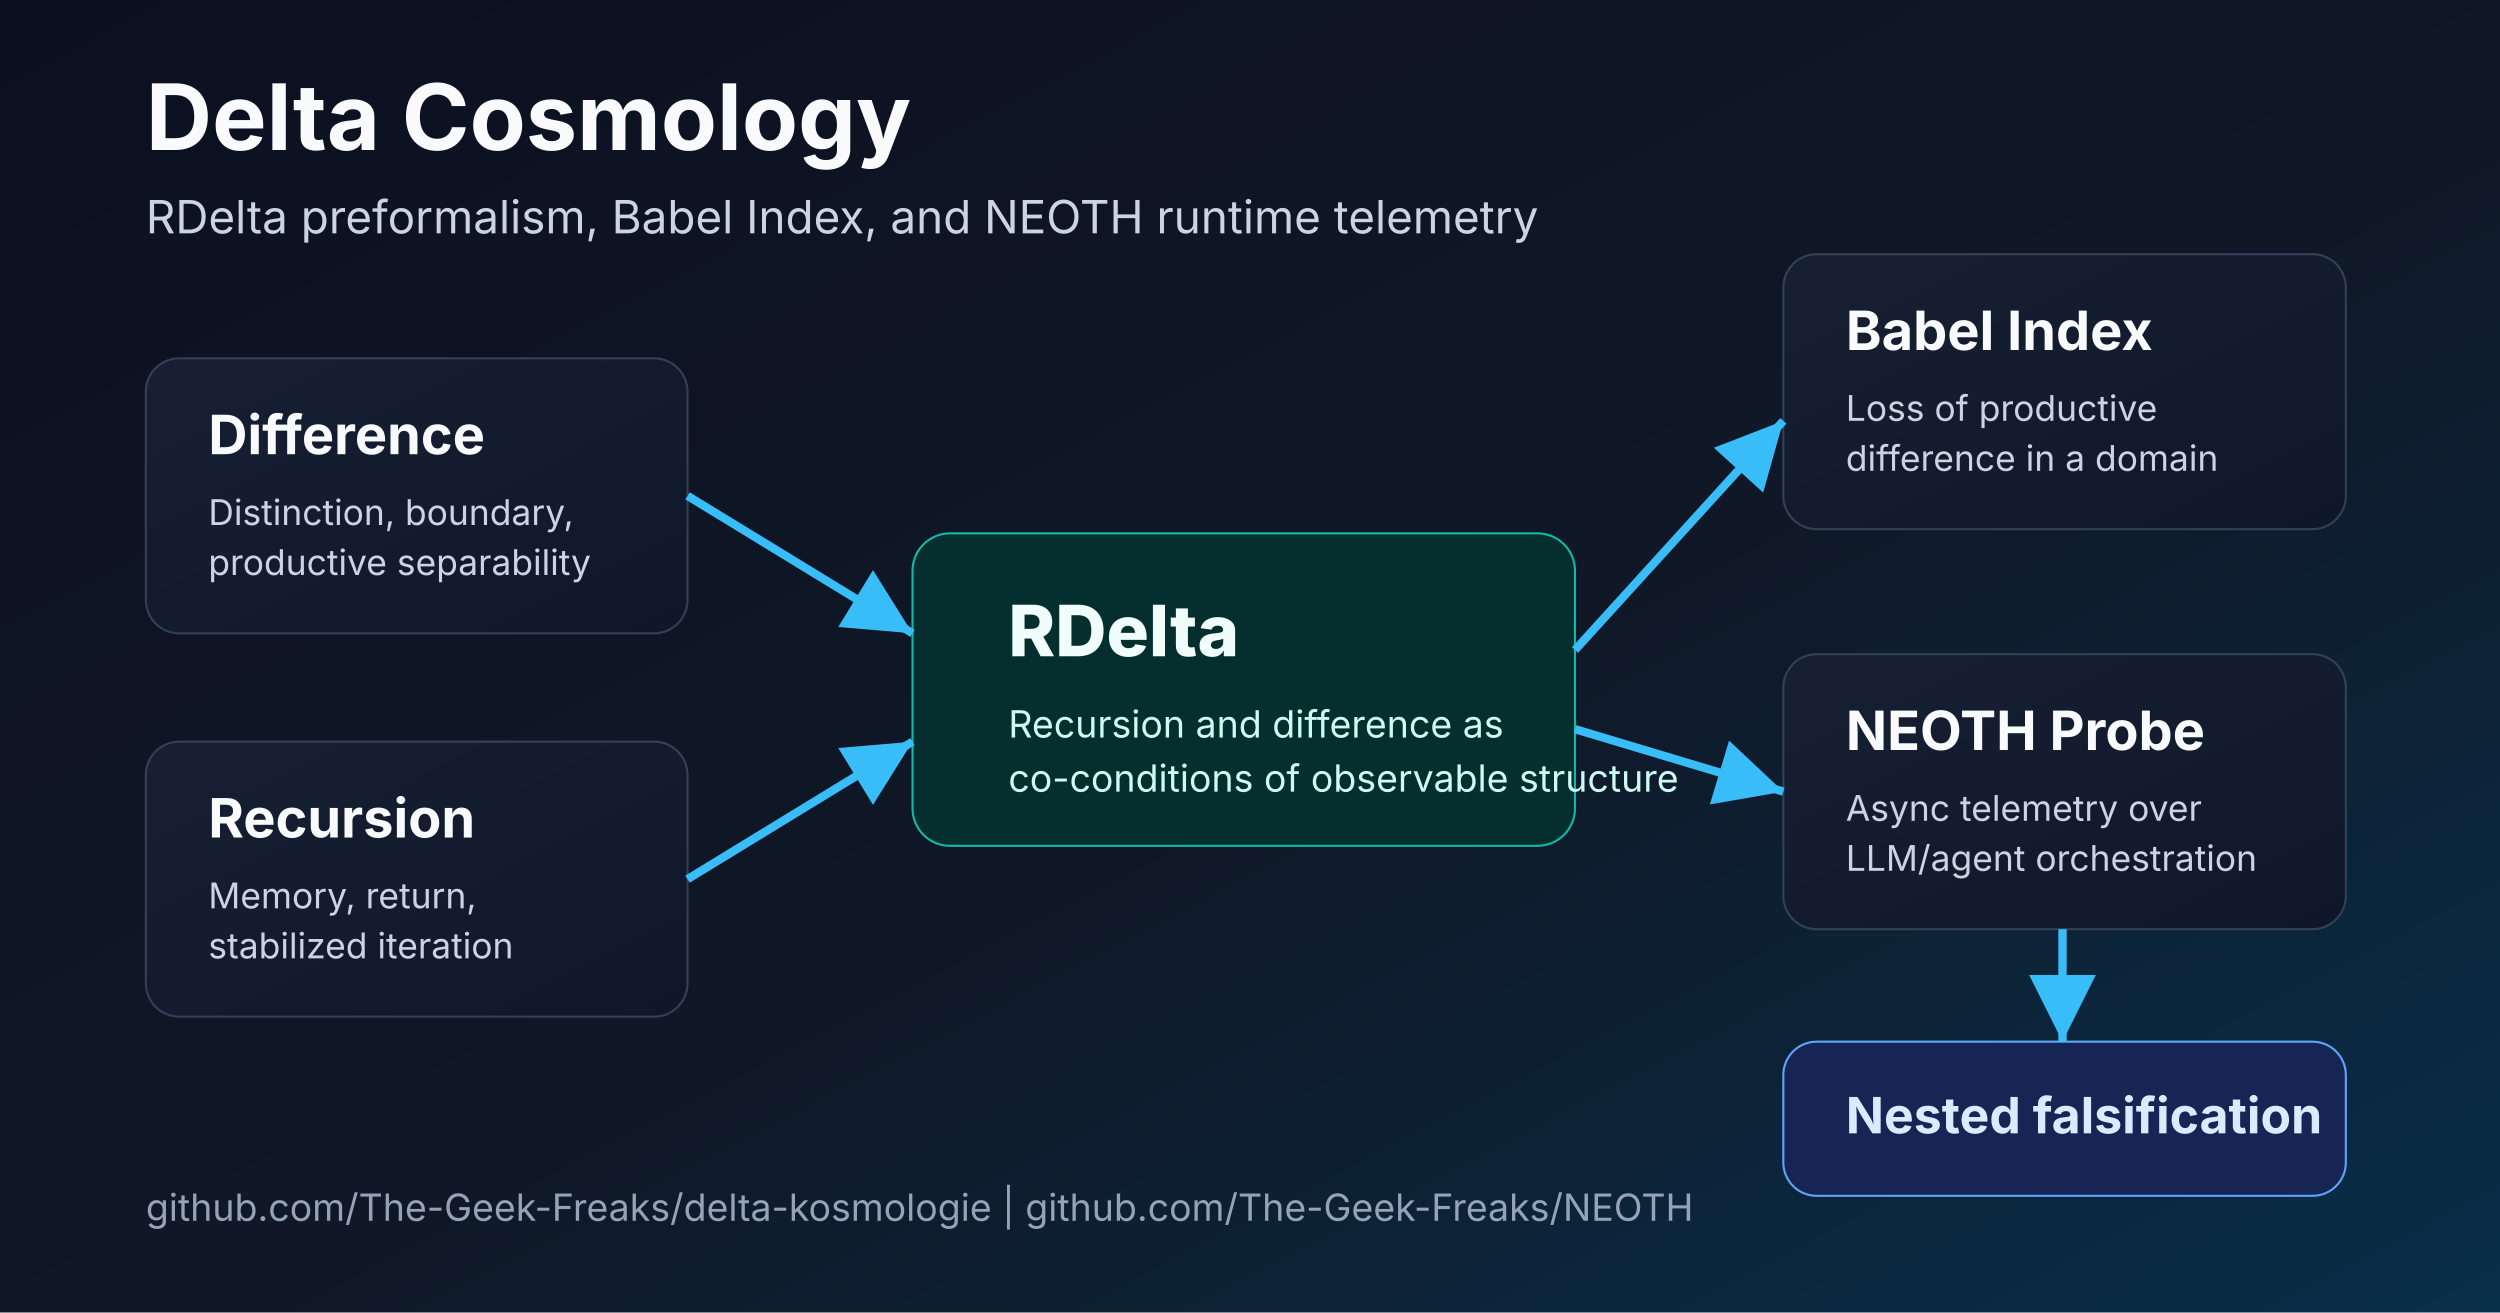
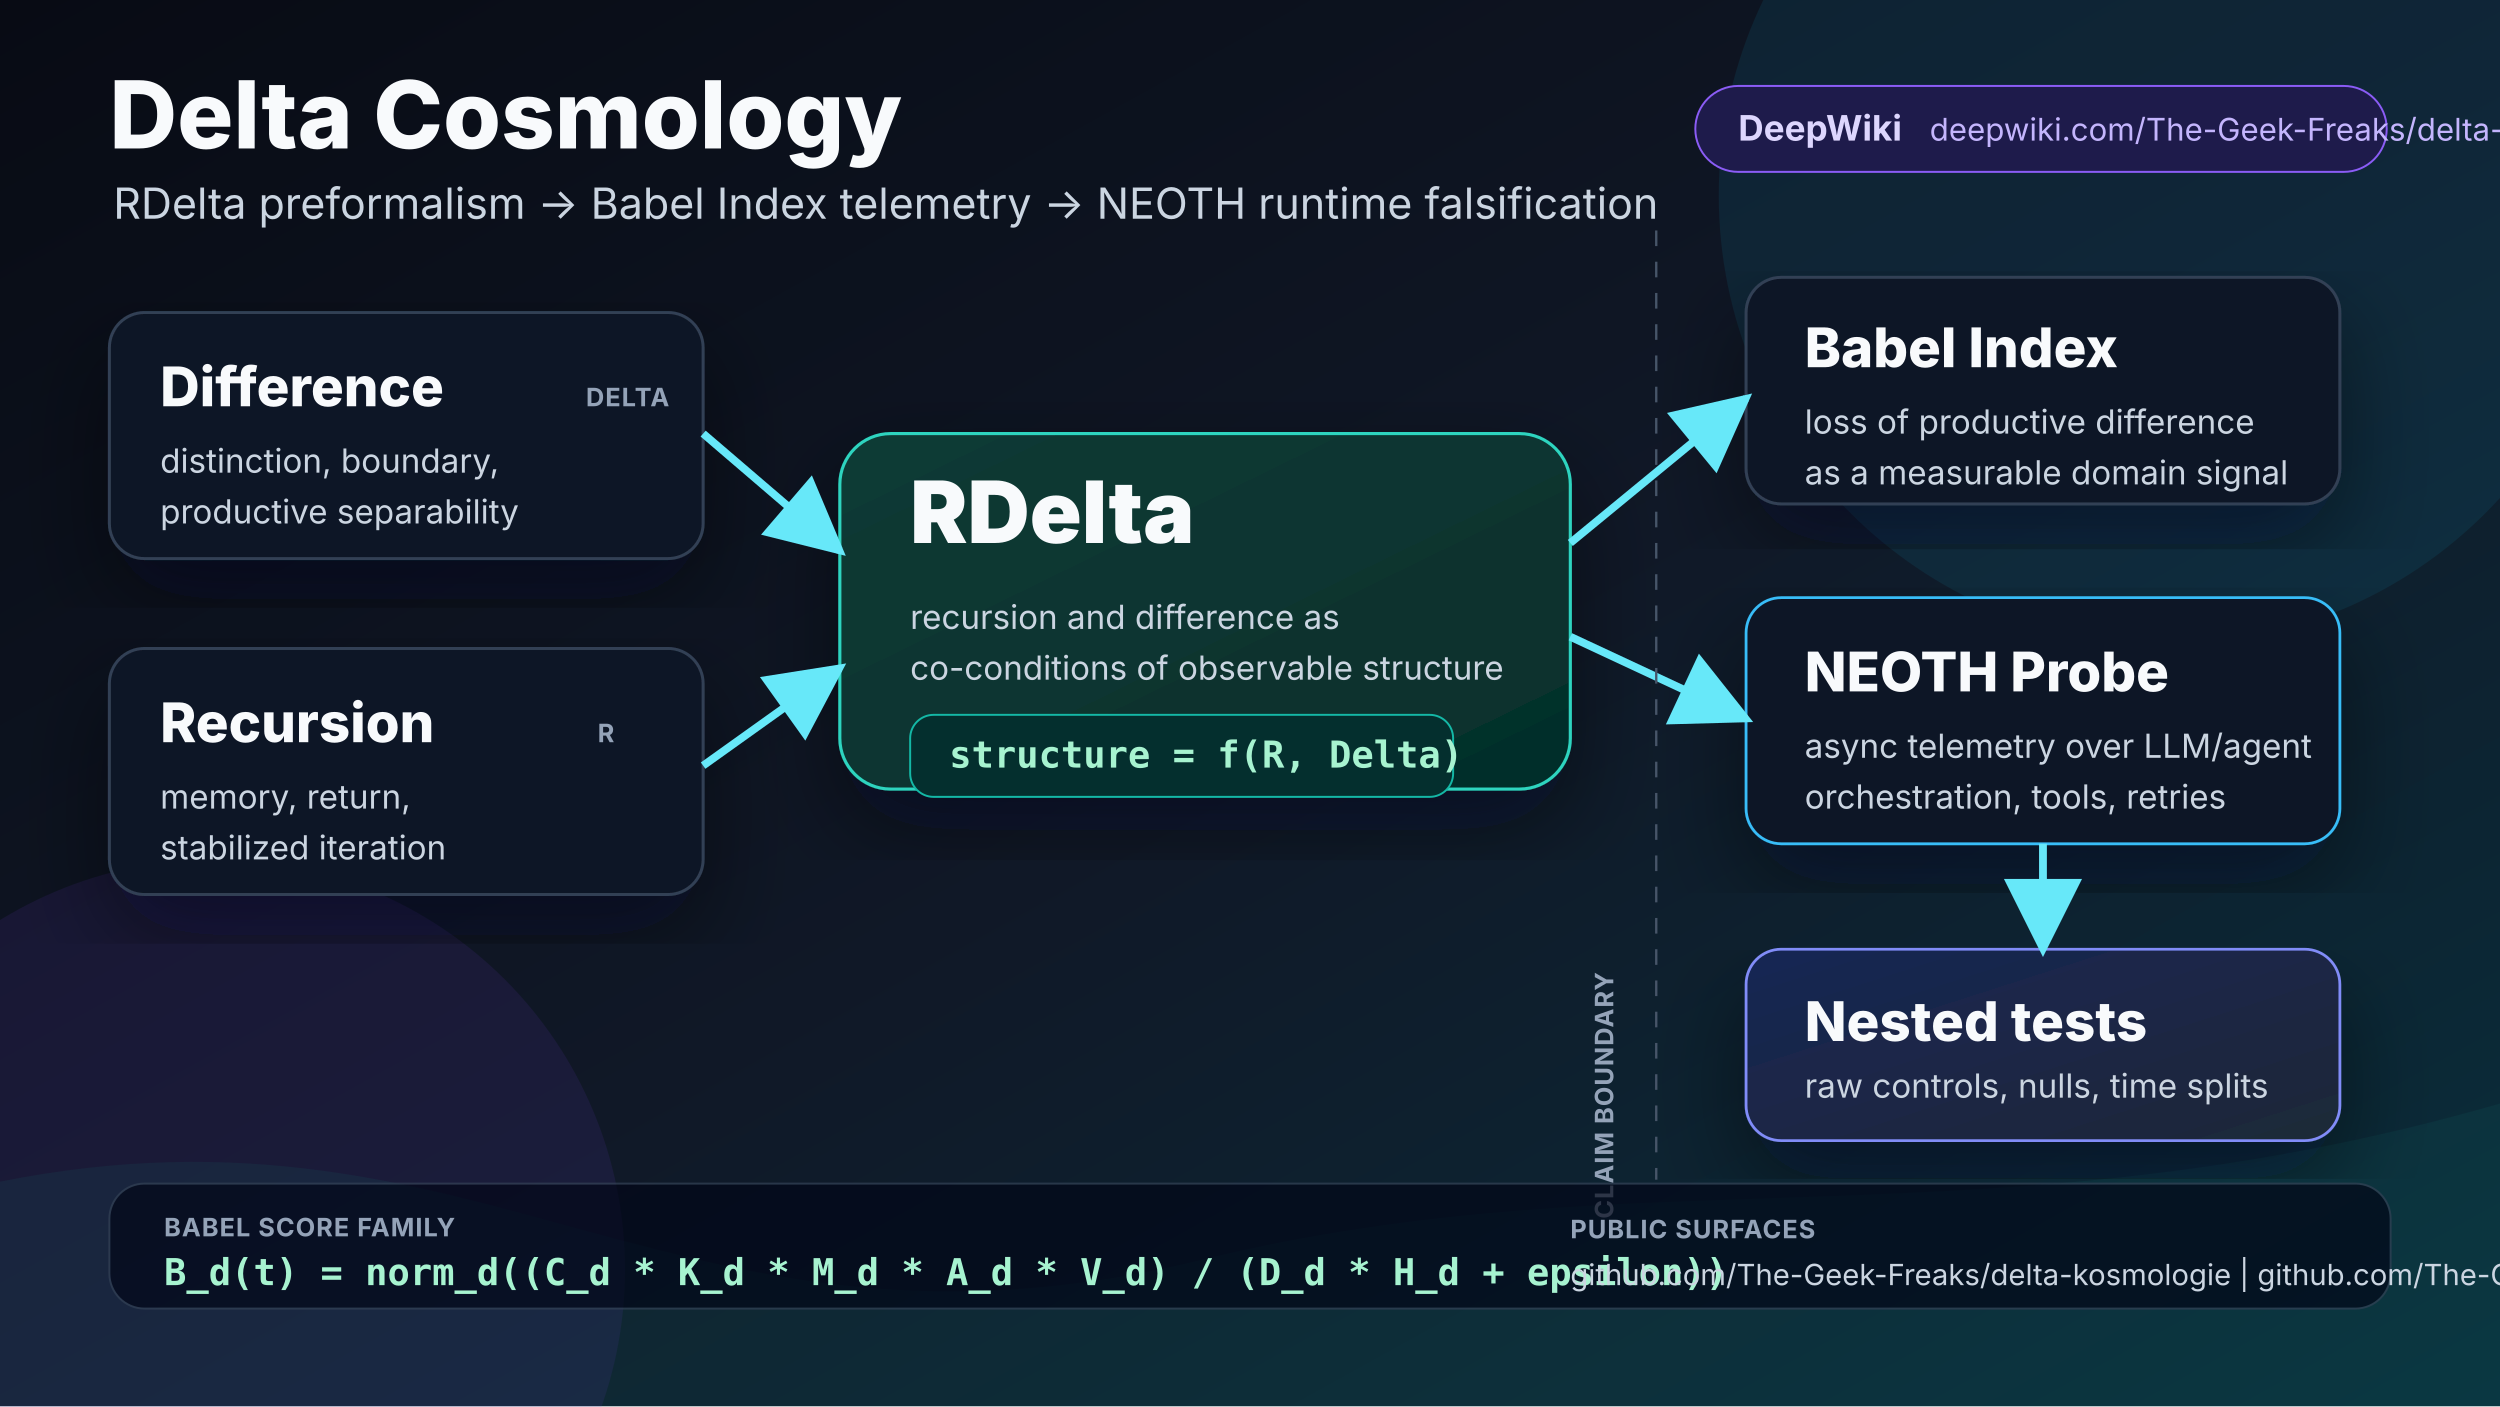
- <svg xmlns="http://www.w3.org/2000/svg" width="1200" height="630" viewBox="0 0 1200 630" role="img" aria-labelledby="title desc">
+ <svg xmlns="http://www.w3.org/2000/svg" width="1280" height="720" viewBox="0 0 1280 720" role="img" aria-labelledby="title desc">
  <defs>
    <linearGradient id="bg" x1="0" y1="0" x2="1" y2="1">
-       <stop offset="0" stop-color="#0b1020" />
-       <stop offset="0.55" stop-color="#101827" />
-       <stop offset="1" stop-color="#082f49" />
+       <stop offset="0" stop-color="#080b14" />
+       <stop offset="0.52" stop-color="#101827" />
+       <stop offset="1" stop-color="#092f3c" />
    </linearGradient>
-     <linearGradient id="card" x1="0" y1="0" x2="1" y2="1">
-       <stop offset="0" stop-color="#172033" />
-       <stop offset="1" stop-color="#0f172a" />
+     <linearGradient id="core" x1="0" y1="0" x2="1" y2="1">
+       <stop offset="0" stop-color="#0f3b35" />
+       <stop offset="1" stop-color="#052e2b" />
    </linearGradient>
-     <marker id="arrow" markerWidth="12" markerHeight="12" refX="10" refY="6" orient="auto">
-       <path d="M2,2 L10,6 L2,10 Z" fill="#38bdf8" />
+     <linearGradient id="probe" x1="0" y1="0" x2="1" y2="1">
+       <stop offset="0" stop-color="#172554" />
+       <stop offset="1" stop-color="#1f2937" />
+     </linearGradient>
+     <filter id="soft" x="-20%" y="-20%" width="140%" height="140%">
+       <feDropShadow dx="0" dy="20" stdDeviation="24" flood-color="#020617" flood-opacity="0.45" />
+     </filter>
+     <marker id="arrow" markerWidth="12" markerHeight="12" refX="10" refY="6" orient="auto" markerUnits="strokeWidth">
+       <path d="M1,1 L11,6 L1,11 Z" fill="#67e8f9" />
    </marker>
+     <style>
+       .title { font: 800 48px Inter, Segoe UI, Arial, sans-serif; fill: #f8fafc; }
+       .subtitle { font: 400 22px Inter, Segoe UI, Arial, sans-serif; fill: #cbd5e1; }
+       .label { font: 800 28px Inter, Segoe UI, Arial, sans-serif; fill: #f8fafc; }
+       .small { font: 400 17px Inter, Segoe UI, Arial, sans-serif; fill: #cbd5e1; }
+       .tiny { font: 700 13px Inter, Segoe UI, Arial, sans-serif; fill: #94a3b8; letter-spacing: 0.5px; }
+       .mono { font: 600 19px Consolas, "SFMono-Regular", Menlo, monospace; fill: #a7f3d0; }
+       .card { fill: #101827; stroke: #334155; stroke-width: 1.5; }
+       .accent { stroke: #67e8f9; stroke-width: 4; fill: none; marker-end: url(#arrow); }
+       .muted-line { stroke: #475569; stroke-width: 1.2; stroke-dasharray: 8 8; }
+     </style>
  </defs>
-   <rect width="1200" height="630" fill="url(#bg)" />
-   <text x="70" y="72" fill="#f8fafc" font-family="Inter, Segoe UI, Arial, sans-serif" font-size="44" font-weight="700">Delta Cosmology</text>
-   <text x="70" y="112" fill="#cbd5e1" font-family="Inter, Segoe UI, Arial, sans-serif" font-size="22">RDelta preformalism, Babel Index, and NEOTH runtime telemetry</text>
-   <rect x="70" y="172" width="260" height="132" rx="16" fill="url(#card)" stroke="#334155" />
-   <text x="100" y="218" fill="#f8fafc" font-family="Inter, Segoe UI, Arial, sans-serif" font-size="26" font-weight="700">Difference</text>
-   <text x="100" y="252" fill="#cbd5e1" font-family="Inter, Segoe UI, Arial, sans-serif" font-size="17">Distinction, boundary,</text>
-   <text x="100" y="276" fill="#cbd5e1" font-family="Inter, Segoe UI, Arial, sans-serif" font-size="17">productive separability</text>
-   <rect x="70" y="356" width="260" height="132" rx="16" fill="url(#card)" stroke="#334155" />
-   <text x="100" y="402" fill="#f8fafc" font-family="Inter, Segoe UI, Arial, sans-serif" font-size="26" font-weight="700">Recursion</text>
-   <text x="100" y="436" fill="#cbd5e1" font-family="Inter, Segoe UI, Arial, sans-serif" font-size="17">Memory, return,</text>
-   <text x="100" y="460" fill="#cbd5e1" font-family="Inter, Segoe UI, Arial, sans-serif" font-size="17">stabilized iteration</text>
-   <rect x="438" y="256" width="318" height="150" rx="18" fill="#042f2e" stroke="#14b8a6" />
-   <text x="484" y="315" fill="#f0fdfa" font-family="Inter, Segoe UI, Arial, sans-serif" font-size="34" font-weight="800">RDelta</text>
-   <text x="484" y="354" fill="#ccfbf1" font-family="Inter, Segoe UI, Arial, sans-serif" font-size="18">Recursion and difference as</text>
-   <text x="484" y="380" fill="#ccfbf1" font-family="Inter, Segoe UI, Arial, sans-serif" font-size="18">co-conditions of observable structure</text>
-   <rect x="856" y="122" width="270" height="132" rx="16" fill="url(#card)" stroke="#334155" />
-   <text x="886" y="168" fill="#f8fafc" font-family="Inter, Segoe UI, Arial, sans-serif" font-size="26" font-weight="700">Babel Index</text>
-   <text x="886" y="202" fill="#cbd5e1" font-family="Inter, Segoe UI, Arial, sans-serif" font-size="17">Loss of productive</text>
-   <text x="886" y="226" fill="#cbd5e1" font-family="Inter, Segoe UI, Arial, sans-serif" font-size="17">difference in a domain</text>
-   <rect x="856" y="314" width="270" height="132" rx="16" fill="url(#card)" stroke="#334155" />
-   <text x="886" y="360" fill="#f8fafc" font-family="Inter, Segoe UI, Arial, sans-serif" font-size="26" font-weight="700">NEOTH Probe</text>
-   <text x="886" y="394" fill="#cbd5e1" font-family="Inter, Segoe UI, Arial, sans-serif" font-size="17">Async telemetry over</text>
-   <text x="886" y="418" fill="#cbd5e1" font-family="Inter, Segoe UI, Arial, sans-serif" font-size="17">LLM/agent orchestration</text>
-   <rect x="856" y="500" width="270" height="74" rx="16" fill="#172554" stroke="#60a5fa" />
-   <text x="886" y="544" fill="#dbeafe" font-family="Inter, Segoe UI, Arial, sans-serif" font-size="24" font-weight="700">Nested falsification</text>
-   <line x1="330" y1="238" x2="438" y2="304" stroke="#38bdf8" stroke-width="4" marker-end="url(#arrow)" />
-   <line x1="330" y1="422" x2="438" y2="356" stroke="#38bdf8" stroke-width="4" marker-end="url(#arrow)" />
-   <line x1="756" y1="312" x2="856" y2="202" stroke="#38bdf8" stroke-width="4" marker-end="url(#arrow)" />
-   <line x1="756" y1="350" x2="856" y2="380" stroke="#38bdf8" stroke-width="4" marker-end="url(#arrow)" />
-   <line x1="990" y1="446" x2="990" y2="500" stroke="#38bdf8" stroke-width="4" marker-end="url(#arrow)" />
-   <text x="70" y="586" fill="#94a3b8" font-family="Inter, Segoe UI, Arial, sans-serif" font-size="18">github.com/The-Geek-Freaks/delta-kosmologie  |  github.com/The-Geek-Freaks/NEOTH</text>
+   <rect width="1280" height="720" fill="url(#bg)" />
+   <circle cx="1110" cy="100" r="230" fill="#0e7490" opacity="0.16" />
+   <circle cx="110" cy="650" r="210" fill="#7c3aed" opacity="0.10" />
+   <path d="M0 605 C250 555 350 710 615 645 C840 590 1020 640 1280 565 L1280 720 L0 720 Z" fill="#0f766e" opacity="0.12" />
+   <text x="56" y="76" class="title">Delta Cosmology</text>
+   <text x="58" y="112" class="subtitle">RDelta preformalism -&gt; Babel Index telemetry -&gt; NEOTH runtime falsification</text>
+   <a href="https://deepwiki.com/The-Geek-Freaks/delta-kosmologie">
+     <rect x="868" y="44" width="354" height="44" rx="22" fill="#1e1b4b" stroke="#8b5cf6" />
+     <text x="890" y="72" font-family="Inter, Segoe UI, Arial, sans-serif" font-size="18" font-weight="700" fill="#ddd6fe">DeepWiki</text>
+     <text x="988" y="72" font-family="Inter, Segoe UI, Arial, sans-serif" font-size="16" fill="#c4b5fd">deepwiki.com/The-Geek-Freaks/delta-kosmologie</text>
+   </a>
+   <rect x="56" y="160" width="304" height="126" rx="18" class="card" filter="url(#soft)" />
+   <text x="82" y="208" class="label">Difference</text>
+   <text x="82" y="242" class="small">distinction, boundary,</text>
+   <text x="82" y="268" class="small">productive separability</text>
+   <text x="300" y="208" class="tiny">DELTA</text>
+   <rect x="56" y="332" width="304" height="126" rx="18" class="card" filter="url(#soft)" />
+   <text x="82" y="380" class="label">Recursion</text>
+   <text x="82" y="414" class="small">memory, return,</text>
+   <text x="82" y="440" class="small">stabilized iteration</text>
+   <text x="306" y="380" class="tiny">R</text>
+   <rect x="430" y="222" width="374" height="182" rx="26" fill="url(#core)" stroke="#2dd4bf" stroke-width="1.6" filter="url(#soft)" />
+   <text x="466" y="278" font-family="Inter, Segoe UI, Arial, sans-serif" font-size="44" font-weight="850" fill="#f8fafc">RDelta</text>
+   <text x="466" y="322" class="small">recursion and difference as</text>
+   <text x="466" y="348" class="small">co-conditions of observable structure</text>
+   <rect x="466" y="366" width="278" height="42" rx="12" fill="#042f2e" stroke="#14b8a6" />
+   <text x="486" y="393" class="mono">structure = f(R, Delta)</text>
+   <rect x="894" y="142" width="304" height="116" rx="18" class="card" filter="url(#soft)" />
+   <text x="924" y="188" class="label">Babel Index</text>
+   <text x="924" y="222" class="small">loss of productive difference</text>
+   <text x="924" y="248" class="small">as a measurable domain signal</text>
+   <rect x="894" y="306" width="304" height="126" rx="18" fill="#111827" stroke="#38bdf8" stroke-width="1.4" filter="url(#soft)" />
+   <text x="924" y="354" class="label">NEOTH Probe</text>
+   <text x="924" y="388" class="small">async telemetry over LLM/agent</text>
+   <text x="924" y="414" class="small">orchestration, tools, retries</text>
+   <rect x="894" y="486" width="304" height="98" rx="18" fill="url(#probe)" stroke="#818cf8" stroke-width="1.4" filter="url(#soft)" />
+   <text x="924" y="533" class="label">Nested tests</text>
+   <text x="924" y="562" class="small">raw controls, nulls, time splits</text>
+   <line x1="360" y1="222" x2="430" y2="282" class="accent" />
+   <line x1="360" y1="392" x2="430" y2="342" class="accent" />
+   <line x1="804" y1="278" x2="894" y2="204" class="accent" />
+   <line x1="804" y1="326" x2="894" y2="368" class="accent" />
+   <line x1="1046" y1="432" x2="1046" y2="486" class="accent" />
+   <line x1="848" y1="118" x2="848" y2="604" class="muted-line" />
+   <text x="826" y="624" class="tiny" transform="rotate(-90 826 624)">CLAIM BOUNDARY</text>
+   <rect x="56" y="606" width="1168" height="64" rx="18" fill="#020617" opacity="0.70" stroke="#334155" />
+   <text x="84" y="633" class="tiny">BABEL SCORE FAMILY</text>
+   <text x="84" y="658" class="mono">B_d(t) = norm_d((C_d * K_d * M_d * A_d * V_d) / (D_d * H_d + epsilon))</text>
+   <text x="804" y="634" class="tiny">PUBLIC SURFACES</text>
+   <text x="804" y="658" font-family="Inter, Segoe UI, Arial, sans-serif" font-size="15" fill="#cbd5e1">github.com/The-Geek-Freaks/delta-kosmologie  |  github.com/The-Geek-Freaks/NEOTH</text>
</svg>
